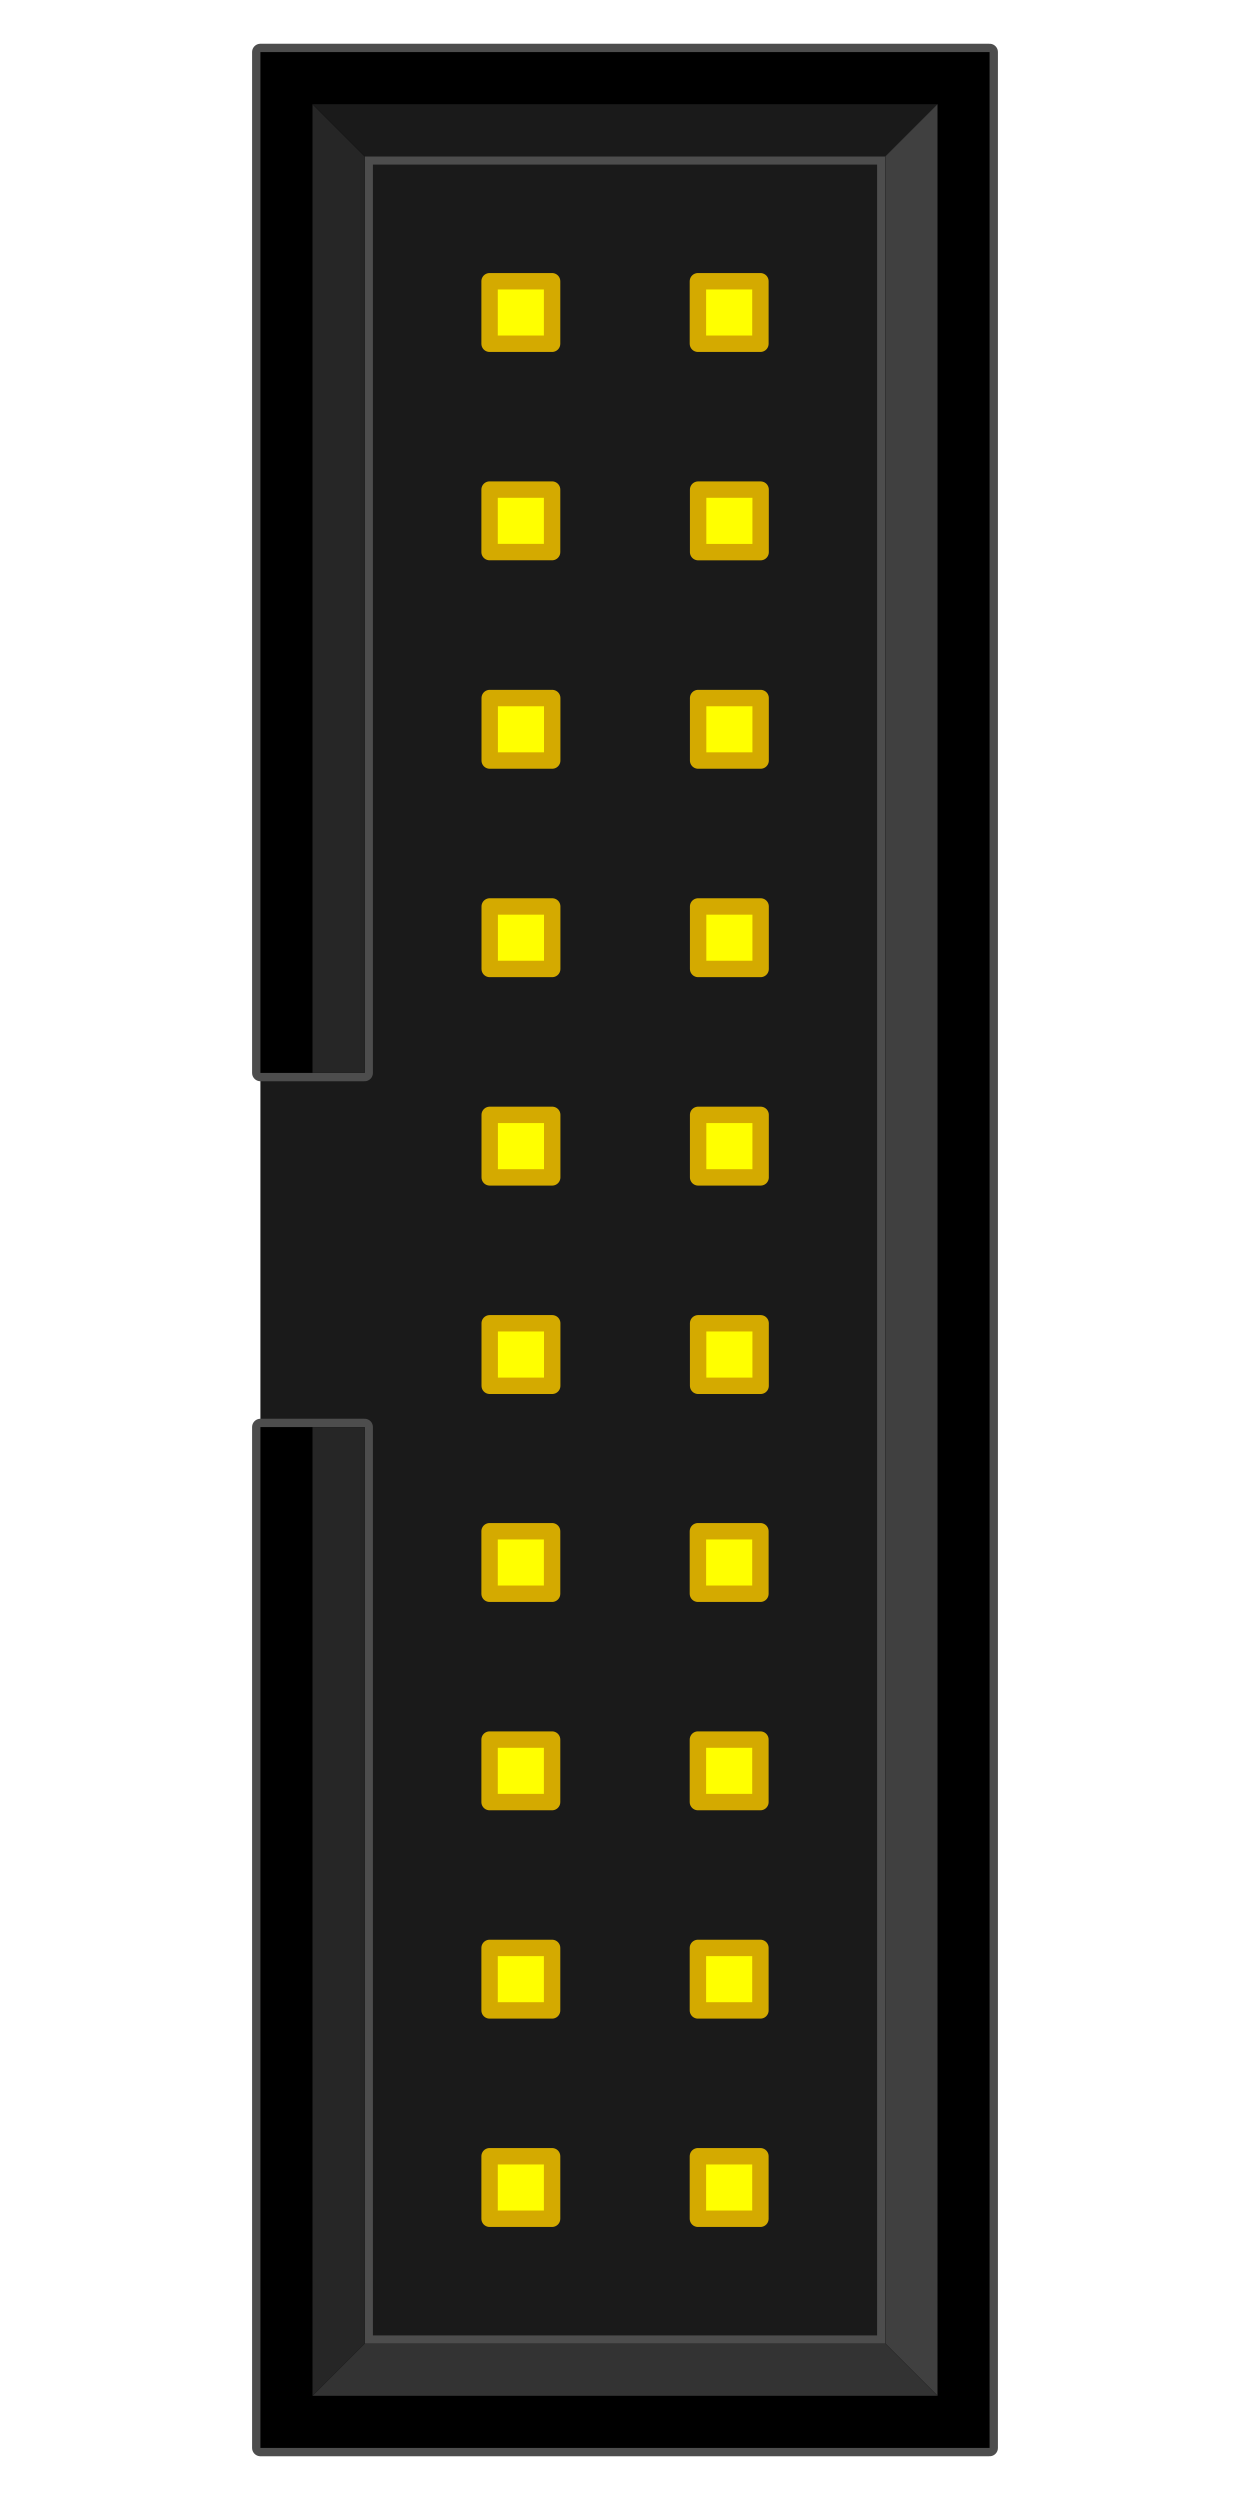
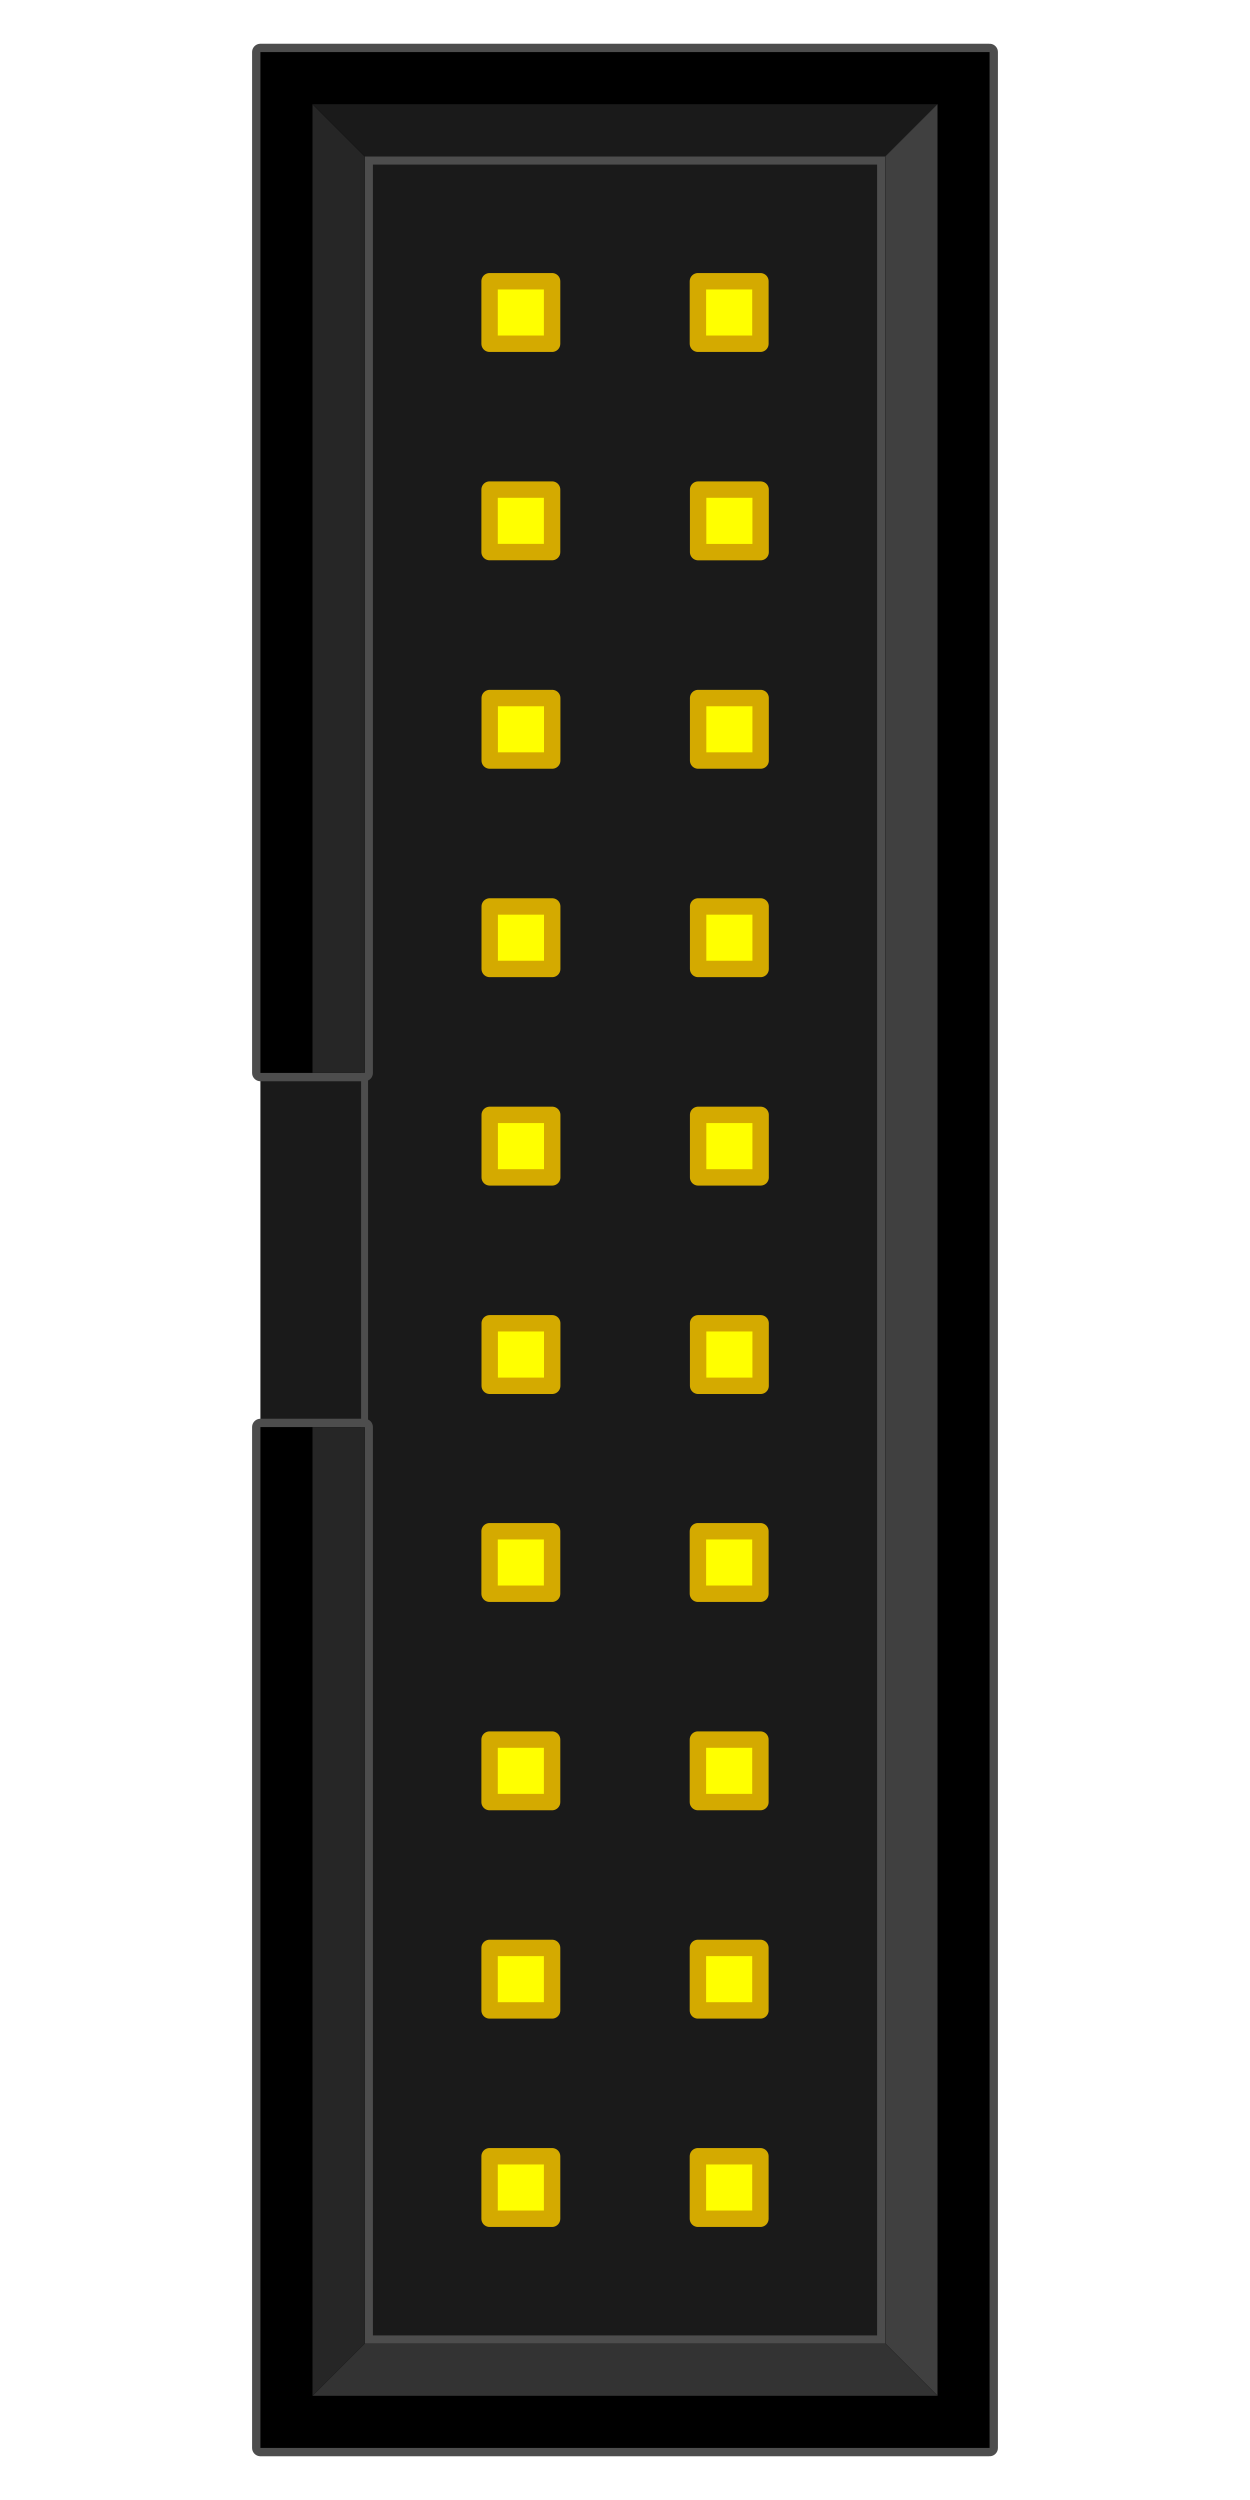
<svg xmlns="http://www.w3.org/2000/svg" width="180" height="360" viewBox="0 0 180 360" version="1.1" id="svg5">
  <defs id="defs2" />
  <g id="layer1">
    <path style="fill:#1a1a1a;stroke:none;stroke-width:8.097px;stroke-linecap:butt;stroke-linejoin:miter;stroke-opacity:1" d="m 37.5,7.5 v 345 h 105 V 7.5 Z" id="path6674" />
    <rect style="fill:#ffff00;stroke:#d4aa00;stroke-width:2.363;stroke-linecap:round;stroke-linejoin:round;stroke-dasharray:none" id="rect930" width="9" height="9" x="70.5" y="70.5" />
    <rect style="fill:#ffff00;stroke:#d4aa00;stroke-width:2.363;stroke-linecap:round;stroke-linejoin:round;stroke-dasharray:none" id="rect930-53" width="9" height="9" x="70.5" y="40.5" />
    <rect style="fill:#ffff00;stroke:#d4aa00;stroke-width:2.363;stroke-linecap:round;stroke-linejoin:round;stroke-dasharray:none" id="rect930-53-6" width="9" height="9" x="100.5" y="40.5" />
    <rect style="fill:#ffff00;stroke:#d4aa00;stroke-width:2.363;stroke-linecap:round;stroke-linejoin:round;stroke-dasharray:none" id="rect930-5" width="9" height="9" x="100.53" y="70.506" />
    <rect style="fill:#ffff00;stroke:#d4aa00;stroke-width:2.363;stroke-linecap:round;stroke-linejoin:round;stroke-dasharray:none" id="rect930-2" width="9" height="9" x="70.518" y="100.518" />
    <rect style="fill:#ffff00;stroke:#d4aa00;stroke-width:2.363;stroke-linecap:round;stroke-linejoin:round;stroke-dasharray:none" id="rect930-5-1" width="9" height="9" x="100.53" y="100.518" />
    <rect style="fill:#ffff00;stroke:#d4aa00;stroke-width:2.363;stroke-linecap:round;stroke-linejoin:round;stroke-dasharray:none" id="rect930-7" width="9" height="9" x="70.518" y="130.53" />
    <rect style="fill:#ffff00;stroke:#d4aa00;stroke-width:2.363;stroke-linecap:round;stroke-linejoin:round;stroke-dasharray:none" id="rect930-5-9" width="9" height="9" x="100.53" y="130.53" />
    <rect style="fill:#ffff00;stroke:#d4aa00;stroke-width:2.363;stroke-linecap:round;stroke-linejoin:round;stroke-dasharray:none" id="rect930-0" width="9" height="9" x="70.518" y="160.542" />
    <rect style="fill:#ffff00;stroke:#d4aa00;stroke-width:2.363;stroke-linecap:round;stroke-linejoin:round;stroke-dasharray:none" id="rect930-5-2" width="9" height="9" x="100.53" y="160.542" />
    <rect style="fill:#ffff00;stroke:#d4aa00;stroke-width:2.363;stroke-linecap:round;stroke-linejoin:round;stroke-dasharray:none" id="rect930-8" width="9" height="9" x="70.518" y="190.554" />
    <rect style="fill:#ffff00;stroke:#d4aa00;stroke-width:2.363;stroke-linecap:round;stroke-linejoin:round;stroke-dasharray:none" id="rect930-8-1" width="9" height="9" x="70.5" y="220.5" />
    <rect style="fill:#ffff00;stroke:#d4aa00;stroke-width:2.363;stroke-linecap:round;stroke-linejoin:round;stroke-dasharray:none" id="rect930-5-92" width="9" height="9" x="100.53" y="190.554" />
    <rect style="fill:#ffff00;stroke:#d4aa00;stroke-width:2.363;stroke-linecap:round;stroke-linejoin:round;stroke-dasharray:none" id="rect930-5-92-2" width="9" height="9" x="100.5" y="220.5" />
    <rect style="fill:#ffff00;stroke:#d4aa00;stroke-width:2.363;stroke-linecap:round;stroke-linejoin:round;stroke-dasharray:none" id="rect930-8-1-7" width="9" height="9" x="70.5" y="250.5" />
    <rect style="fill:#ffff00;stroke:#d4aa00;stroke-width:2.363;stroke-linecap:round;stroke-linejoin:round;stroke-dasharray:none" id="rect930-5-92-2-5" width="9" height="9" x="100.5" y="250.5" />
    <rect style="fill:#ffff00;stroke:#d4aa00;stroke-width:2.363;stroke-linecap:round;stroke-linejoin:round;stroke-dasharray:none" id="rect930-8-1-9" width="9" height="9" x="70.5" y="280.5" />
    <rect style="fill:#ffff00;stroke:#d4aa00;stroke-width:2.363;stroke-linecap:round;stroke-linejoin:round;stroke-dasharray:none" id="rect930-5-92-2-1" width="9" height="9" x="100.5" y="280.5" />
    <rect style="fill:#ffff00;stroke:#d4aa00;stroke-width:2.363;stroke-linecap:round;stroke-linejoin:round;stroke-dasharray:none" id="rect930-8-1-6" width="9" height="9" x="70.5" y="310.5" />
    <rect style="fill:#ffff00;stroke:#d4aa00;stroke-width:2.363;stroke-linecap:round;stroke-linejoin:round;stroke-dasharray:none" id="rect930-5-92-2-2" width="9" height="9" x="100.5" y="310.5" />
    <path style="fill:#000000;stroke:#4d4d4d;stroke-width:2.4;stroke-linecap:butt;stroke-linejoin:round;stroke-dasharray:none;stroke-opacity:1;paint-order:stroke fill markers" d="m 52.5,205.5 h -15 v 147 h 105 V 7.5 h -105 v 147 h 15 v -132 h 75 v 315 h -75 z" id="path577" />
    <path style="fill:#262626;fill-opacity:1;stroke:none;stroke-width:1px;stroke-linecap:butt;stroke-linejoin:miter;stroke-opacity:1" d="M 52.5,205.5 H 45 V 345 l 7.5,-7.5 z" id="path1133" />
    <path style="fill:#262626;fill-opacity:1;stroke:none;stroke-width:1px;stroke-linecap:butt;stroke-linejoin:miter;stroke-opacity:1" d="M 52.5,154.5 H 45 V 15 l 7.5,7.5" id="path1135" />
    <path style="fill:#1a1a1a;stroke:none;stroke-width:1px;stroke-linecap:butt;stroke-linejoin:miter;stroke-opacity:1;fill-opacity:1" d="M 52.5,22.5 45,15 h 90 l -7.5,7.5 z" id="path1137" />
    <path style="fill:#404040;fill-opacity:1;stroke:none;stroke-width:1px;stroke-linecap:butt;stroke-linejoin:miter;stroke-opacity:1" d="m 135,15 -7.5,7.5 v 315 l 7.5,7.5 z" id="path1139" />
    <path style="fill:#333333;stroke:none;stroke-width:1px;stroke-linecap:butt;stroke-linejoin:miter;stroke-opacity:1" d="M 135,345 H 45 l 7.5,-7.5 h 75 z" id="path1141" />
+     <path style="fill:none;stroke:#4d4d4d;stroke-width:1px;stroke-linecap:butt;stroke-linejoin:miter;stroke-opacity:1" d="m 52.5,154.5 v 51" id="path23761" />
  </g>
</svg>
